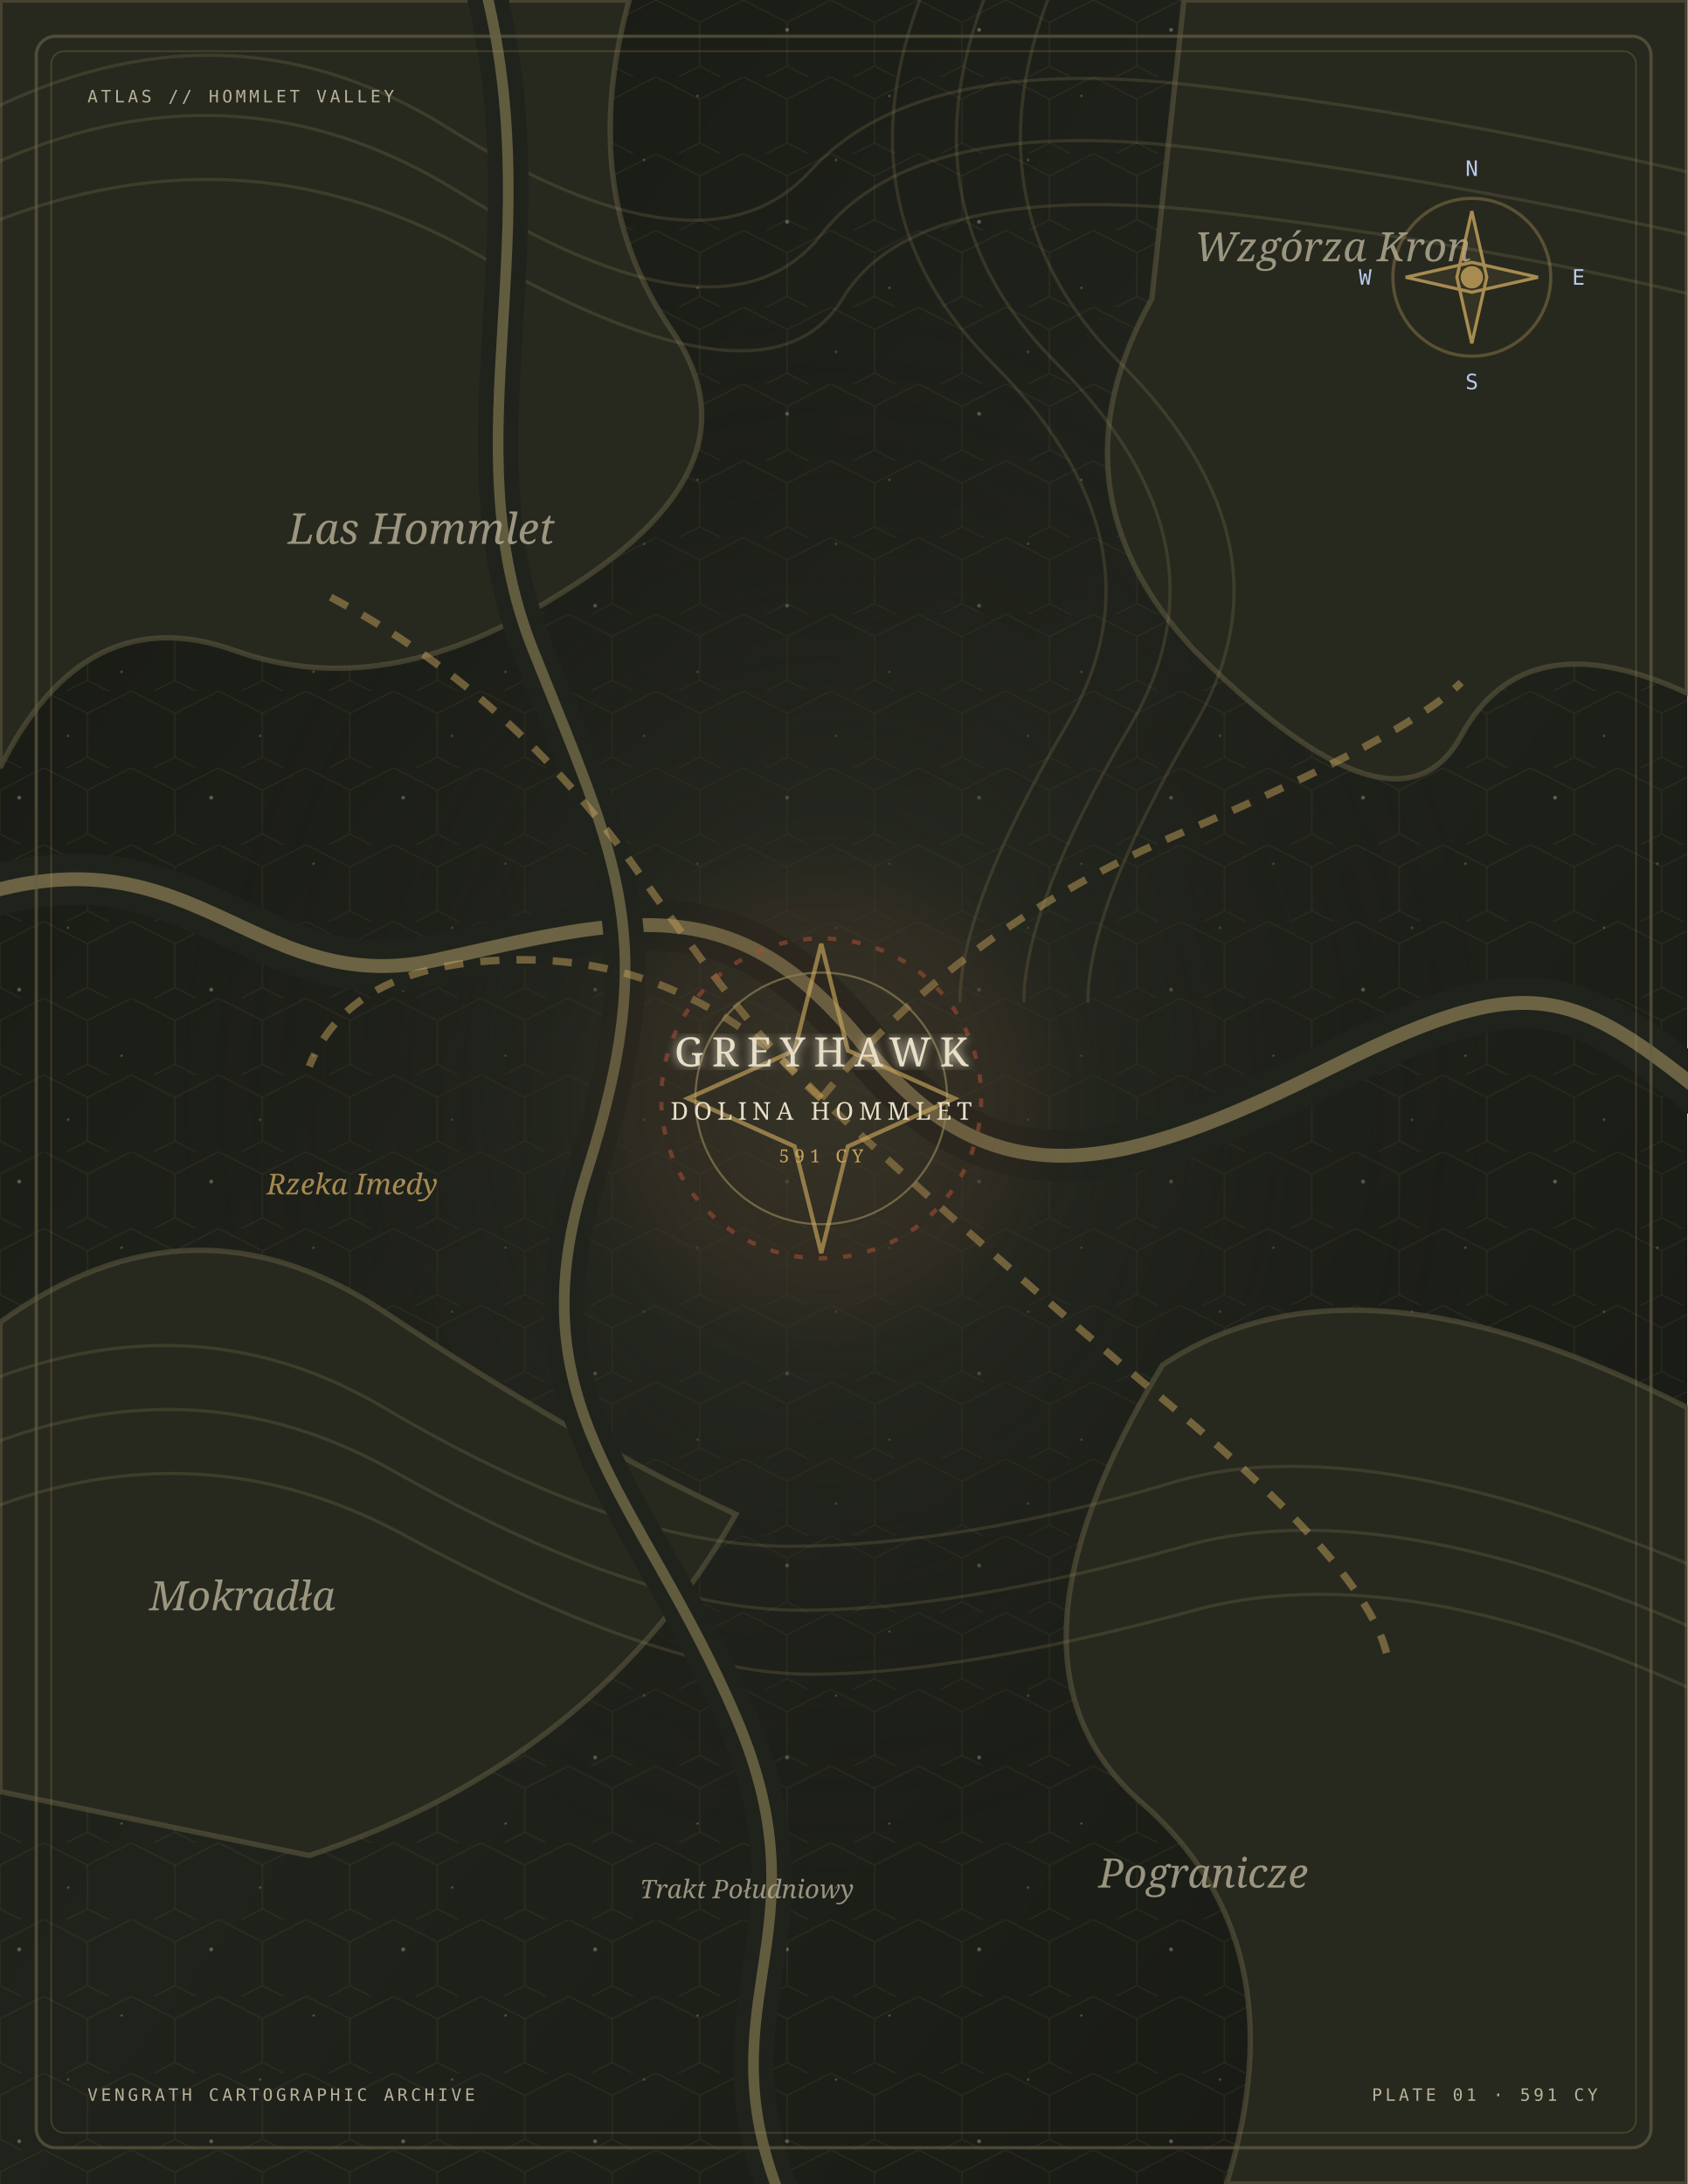
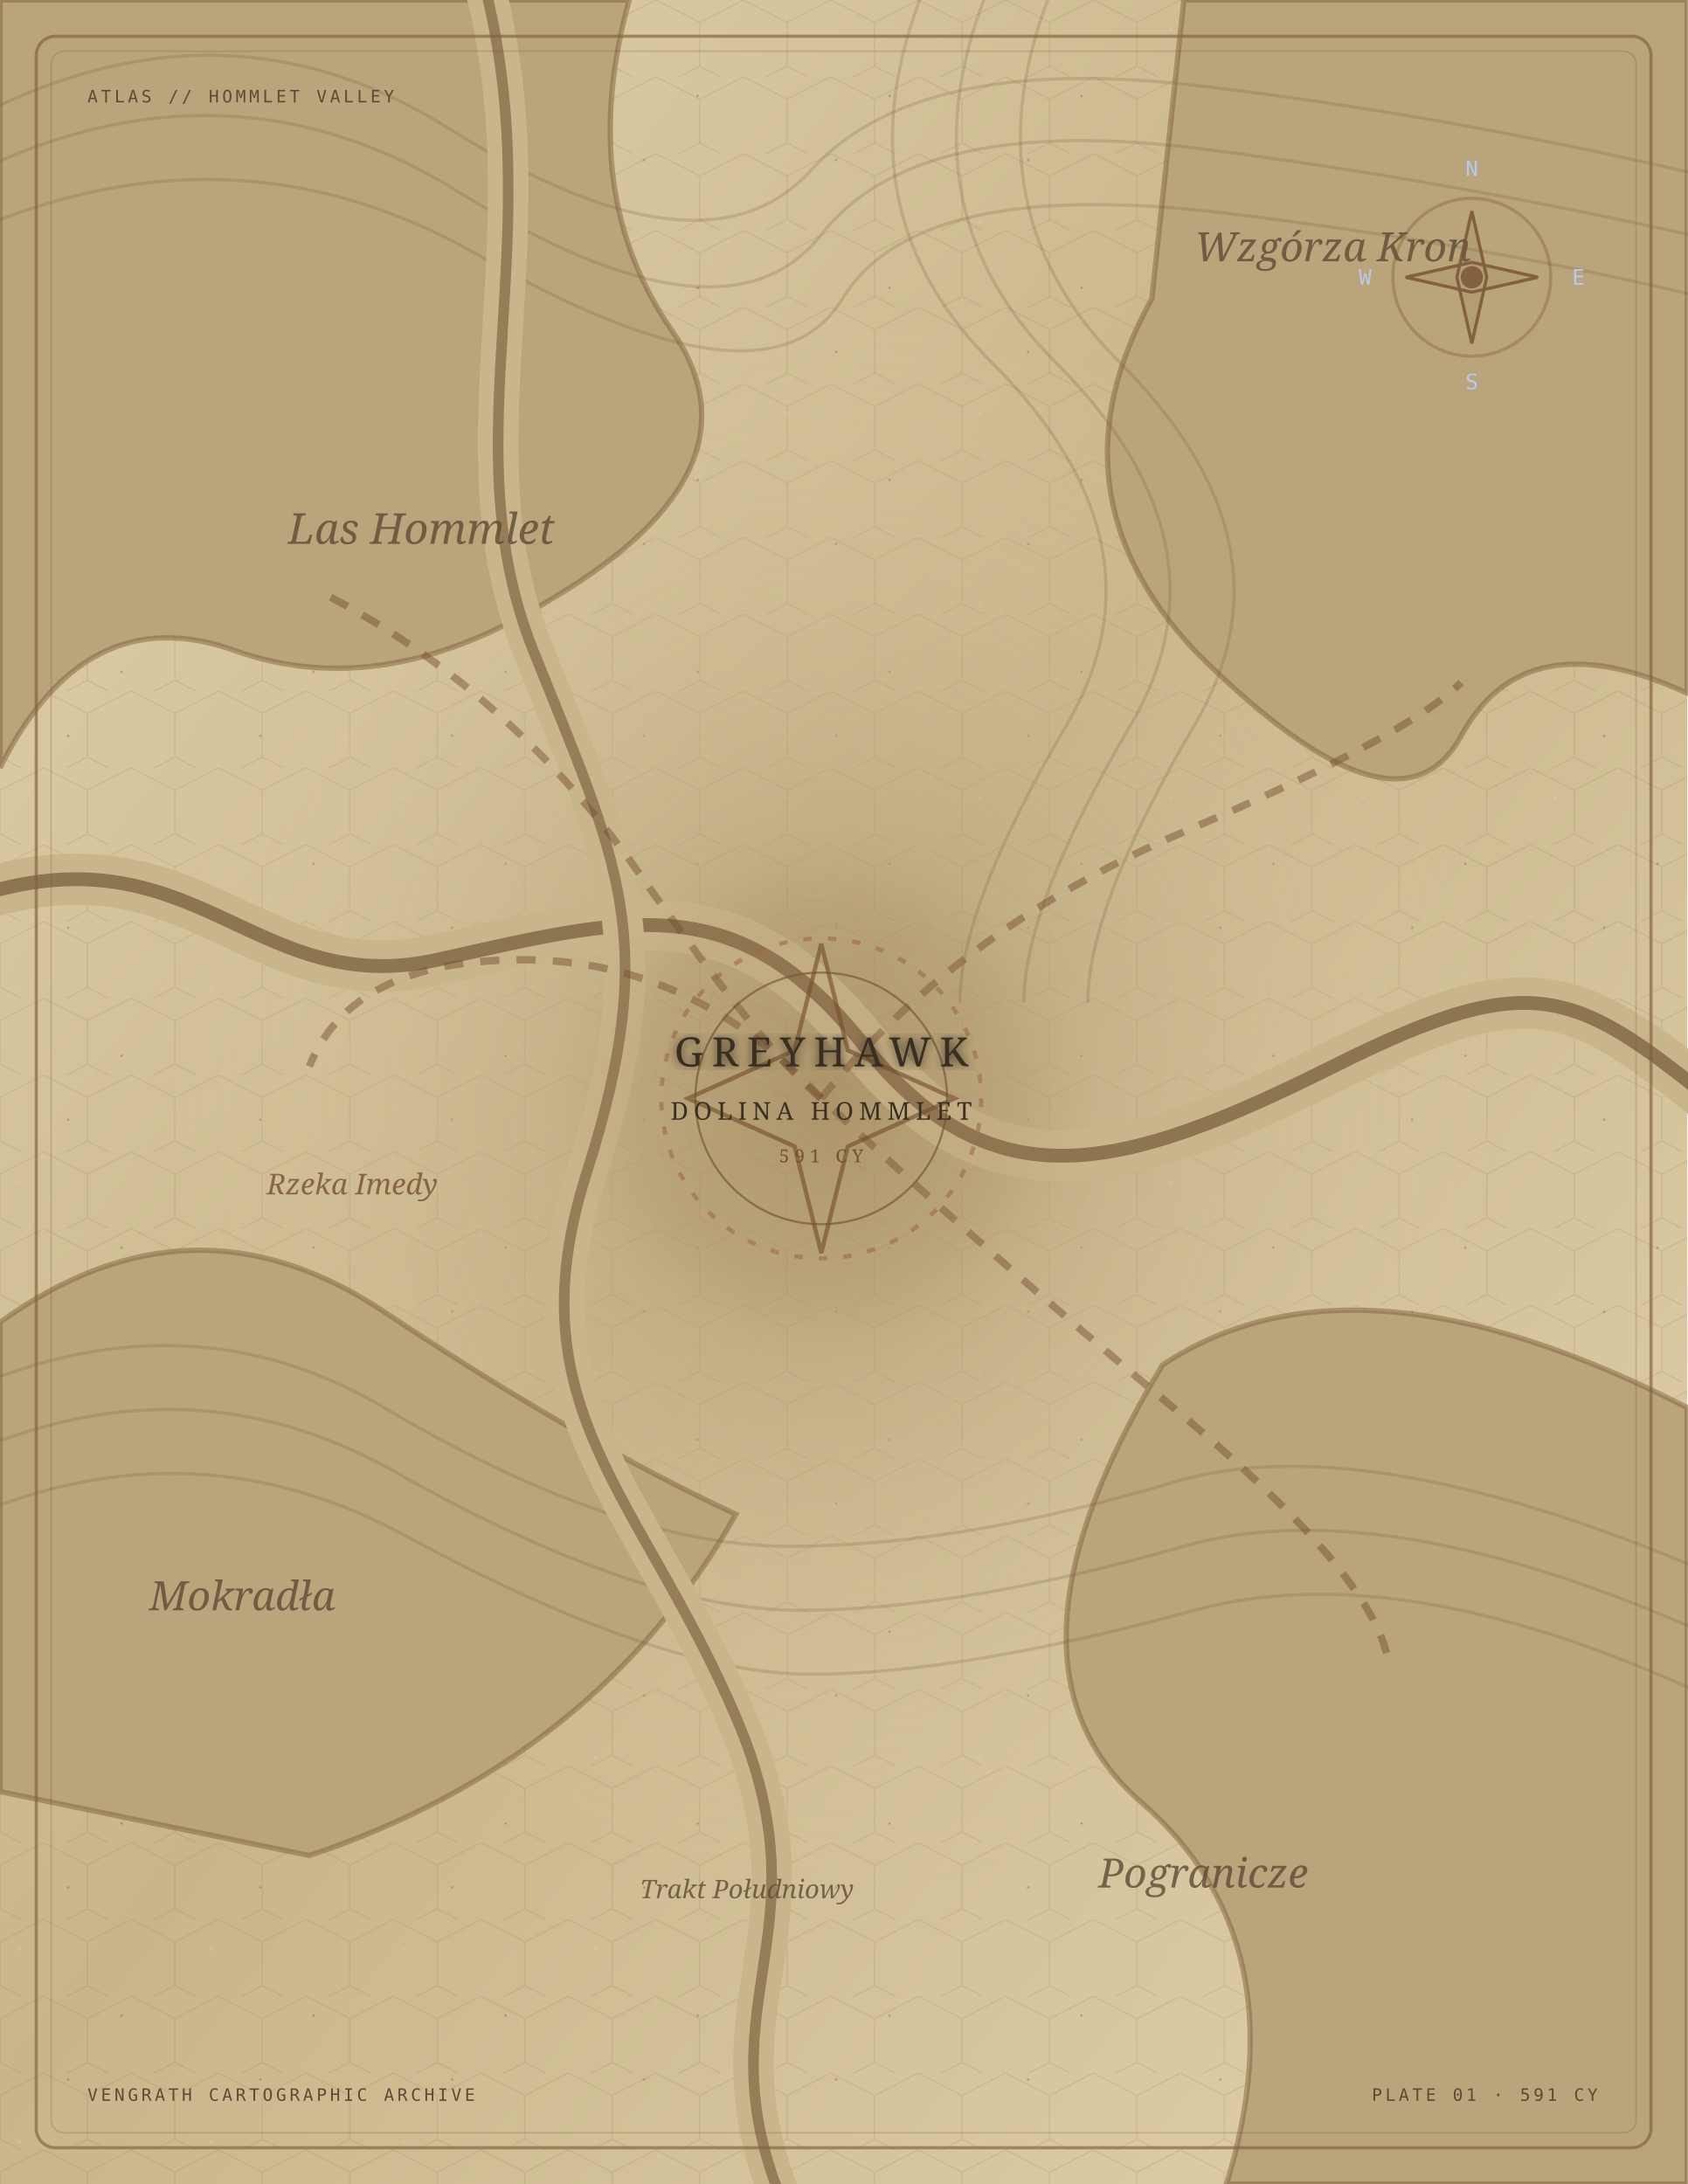
<svg xmlns="http://www.w3.org/2000/svg" width="1582" height="2048" viewBox="0 0 1582 2048">
  <defs>
    <linearGradient id="ground" x1="0" y1="0" x2="1" y2="1">
-       <stop stop-color="#171813" />
-       <stop offset=".48" stop-color="#20231c" />
-       <stop offset="1" stop-color="#171813" />
+       <stop stop-color="#e2d2ad" />
+       <stop offset=".48" stop-color="#c9b58b" />
+       <stop offset="1" stop-color="#e2d2ad" />
    </linearGradient>
    <radialGradient id="glow">
-       <stop stop-color="#34372b" stop-opacity=".65" />
-       <stop offset="1" stop-color="#171813" stop-opacity="0" />
+       <stop stop-color="#a18b61" stop-opacity=".65" />
+       <stop offset="1" stop-color="#e2d2ad" stop-opacity="0" />
    </radialGradient>
    <pattern id="grid" width="82" height="72" patternUnits="userSpaceOnUse">
-       <path d="M41 0L82 21V62L41 83 0 62V21Z" fill="none" stroke="#8b8055" stroke-opacity=".13" stroke-width="1.2" />
+       <path d="M41 0L82 21V62L41 83 0 62V21Z" fill="none" stroke="#765b39" stroke-opacity=".13" stroke-width="1.2" />
    </pattern>
    <pattern id="stars" width="180" height="180" patternUnits="userSpaceOnUse">
      <circle cx="18" cy="28" r="1.8" fill="#d6cfb8" opacity=".35" />
-       <circle cx="114" cy="90" r="1" fill="#c8a45d" opacity=".45" />
-       <circle cx="64" cy="150" r="1.2" fill="#b9b199" opacity=".3" />
+       <circle cx="114" cy="90" r="1" fill="#76502f" opacity=".45" />
+       <circle cx="64" cy="150" r="1.2" fill="#5c4b34" opacity=".3" />
    </pattern>
    <filter id="soft">
      <feGaussianBlur stdDeviation="28" />
    </filter>
    <filter id="glowText">
      <feGaussianBlur stdDeviation="5" result="b" />
      <feMerge>
        <feMergeNode in="b" />
        <feMergeNode in="SourceGraphic" />
      </feMerge>
    </filter>
  </defs>
  <rect width="1582" height="2048" fill="url(#ground)" />
  <rect width="1582" height="2048" fill="url(#stars)" />
  <rect width="1582" height="2048" fill="url(#grid)" />
  <ellipse cx="780" cy="1030" rx="620" ry="750" fill="url(#glow)" />
-   <g fill="#27291f" stroke="#666044" stroke-opacity=".5" stroke-width="5">
+   <g fill="#b9a47b" stroke="#80623c" stroke-opacity=".5" stroke-width="5">
    <path d="M0 0H590Q540 180 630 310T520 560Q360 660 220 610T0 720Z" />
    <path d="M1110 0H1582V650Q1430 580 1370 690T1120 610Q980 460 1080 280Z" />
    <path d="M0 1240Q180 1110 360 1230T690 1420Q560 1650 290 1740L0 1680Z" />
    <path d="M1090 1280Q1270 1160 1582 1320V2048H1150Q1220 1820 1070 1690T1090 1280Z" />
  </g>
-   <g fill="none" stroke="#8b8055" stroke-opacity=".23" stroke-width="3">
+   <g fill="none" stroke="#765b39" stroke-opacity=".23" stroke-width="3">
    <path d="M-90 150Q180 -30 420 120T760 160T1120 80T1660 180" />
    <path d="M-100 205Q180 25 430 180T770 220T1130 140T1670 240" />
    <path d="M-120 265Q180 85 450 240T790 280T1150 200T1680 300" />
    <path d="M-120 1350Q140 1190 360 1320T740 1450T1100 1390T1680 1510" />
    <path d="M-120 1410Q140 1250 370 1380T750 1510T1110 1450T1680 1570" />
    <path d="M-120 1470Q140 1310 380 1440T760 1570T1120 1510T1680 1630" />
    <path d="M900 -80Q760 170 930 340T1000 680T900 940" />
    <path d="M960 -80Q820 170 990 340T1060 680T960 940" />
    <path d="M1020 -80Q880 170 1050 340T1120 680T1020 940" />
  </g>
  <g fill="none" stroke-linecap="round">
-     <path d="M-50 850C180 760 230 940 410 900S690 830 810 980 1050 1100 1250 1000 1480 930 1640 1060" stroke="#20231c" stroke-width="48" />
-     <path d="M-50 850C180 760 230 940 410 900S690 830 810 980 1050 1100 1250 1000 1480 930 1640 1060" stroke="#8b8055" stroke-opacity=".7" stroke-width="13" />
-     <path d="M450 -30C520 220 420 410 500 610S620 880 550 1100 600 1400 690 1610 650 1880 740 2080" stroke="#20231c" stroke-width="38" />
-     <path d="M450 -30C520 220 420 410 500 610S620 880 550 1100 600 1400 690 1610 650 1880 740 2080" stroke="#8b8055" stroke-opacity=".62" stroke-width="10" />
+     <path d="M-50 850C180 760 230 940 410 900S690 830 810 980 1050 1100 1250 1000 1480 930 1640 1060" stroke="#c9b58b" stroke-width="48" />
+     <path d="M-50 850C180 760 230 940 410 900S690 830 810 980 1050 1100 1250 1000 1480 930 1640 1060" stroke="#765b39" stroke-opacity=".7" stroke-width="13" />
+     <path d="M450 -30C520 220 420 410 500 610S620 880 550 1100 600 1400 690 1610 650 1880 740 2080" stroke="#c9b58b" stroke-width="38" />
+     <path d="M450 -30C520 220 420 410 500 610S620 880 550 1100 600 1400 690 1610 650 1880 740 2080" stroke="#765b39" stroke-opacity=".62" stroke-width="10" />
  </g>
-   <g fill="none" stroke="#c8a45d" stroke-opacity=".48" stroke-width="7" stroke-dasharray="18 16">
+   <g fill="none" stroke="#76502f" stroke-opacity=".48" stroke-width="7" stroke-dasharray="18 16">
    <path d="M310 560Q480 650 600 820T770 1030Q920 1170 1100 1320T1300 1550" />
    <path d="M770 1030Q650 900 490 900T290 1000" />
    <path d="M770 1030Q900 870 1110 780T1370 640" />
  </g>
-   <circle cx="770" cy="1030" r="210" fill="#70402e" opacity=".14" filter="url(#soft)" />
-   <circle cx="770" cy="1030" r="150" fill="none" stroke="#a84f35" stroke-opacity=".55" stroke-width="4" stroke-dasharray="8 15" />
-   <circle cx="770" cy="1030" r="118" fill="none" stroke="#8b8055" stroke-opacity=".7" stroke-width="2" />
-   <path d="M770 885L795 985 895 1030 795 1075 770 1175 745 1075 645 1030 745 985Z" fill="none" stroke="#c8a45d" stroke-width="4" stroke-opacity=".65" />
-   <g fill="#e8dfc8" font-family="Georgia,serif" text-anchor="middle">
+   <circle cx="770" cy="1030" r="210" fill="#997347" opacity=".14" filter="url(#soft)" />
+   <circle cx="770" cy="1030" r="150" fill="none" stroke="#9a6541" stroke-opacity=".55" stroke-width="4" stroke-dasharray="8 15" />
+   <circle cx="770" cy="1030" r="118" fill="none" stroke="#765b39" stroke-opacity=".7" stroke-width="2" />
+   <path d="M770 885L795 985 895 1030 795 1075 770 1175 745 1075 645 1030 745 985Z" fill="none" stroke="#76502f" stroke-width="4" stroke-opacity=".65" />
+   <g fill="#392f23" font-family="Georgia,serif" text-anchor="middle">
    <text x="770" y="1000" font-size="38" letter-spacing="8" filter="url(#glowText)">GREYHAWK</text>
    <text x="770" y="1050" font-size="23" letter-spacing="5">DOLINA HOMMLET</text>
-     <text x="770" y="1090" font-size="17" letter-spacing="5" fill="#c8a45d">591 CY</text>
+     <text x="770" y="1090" font-size="17" letter-spacing="5" fill="#76502f">591 CY</text>
  </g>
-   <g font-family="Georgia,serif" font-style="italic" fill="#b9b199" opacity=".8">
+   <g font-family="Georgia,serif" font-style="italic" fill="#5c4b34" opacity=".8">
    <text x="270" y="510" font-size="40">Las Hommlet</text>
    <text x="1120" y="245" font-size="38">Wzgórza Kron</text>
    <text x="1030" y="1770" font-size="38">Pogranicze</text>
    <text x="140" y="1510" font-size="38">Mokradła</text>
-     <text x="250" y="1120" font-size="27" fill="#c8a45d">Rzeka Imedy</text>
+     <text x="250" y="1120" font-size="27" fill="#76502f">Rzeka Imedy</text>
    <text x="600" y="1780" font-size="24">Trakt Południowy</text>
  </g>
-   <g transform="translate(1380 260)" stroke="#c8a45d" fill="none" stroke-width="3" opacity=".8">
+   <g transform="translate(1380 260)" stroke="#76502f" fill="none" stroke-width="3" opacity=".8">
    <circle r="74" stroke-opacity=".4" />
-     <path d="M0 -62L14 0 0 62 -14 0Z M-62 0L0 -14 62 0 0 14Z" fill="#c8a45d" fill-opacity=".1" />
-     <circle r="9" fill="#c8a45d" />
+     <path d="M0 -62L14 0 0 62 -14 0Z M-62 0L0 -14 62 0 0 14Z" fill="#76502f" fill-opacity=".1" />
+     <circle r="9" fill="#76502f" />
  </g>
  <g fill="#b9c8ed" font-family="monospace" font-size="20" text-anchor="middle">
    <text x="1380" y="165">N</text>
    <text x="1380" y="365">S</text>
    <text x="1280" y="267">W</text>
    <text x="1480" y="267">E</text>
  </g>
-   <rect x="34" y="34" width="1514" height="1980" rx="18" fill="none" stroke="#666044" stroke-opacity=".65" stroke-width="3" />
-   <rect x="48" y="48" width="1486" height="1952" rx="12" fill="none" stroke="#c8a45d" stroke-opacity=".22" stroke-width="1.5" />
-   <g fill="#b9b199" font-family="monospace" font-size="16" letter-spacing="3">
+   <rect x="34" y="34" width="1514" height="1980" rx="18" fill="none" stroke="#80623c" stroke-opacity=".65" stroke-width="3" />
+   <rect x="48" y="48" width="1486" height="1952" rx="12" fill="none" stroke="#76502f" stroke-opacity=".22" stroke-width="1.5" />
+   <g fill="#5c4b34" font-family="monospace" font-size="16" letter-spacing="3">
    <text x="82" y="96">ATLAS // HOMMLET VALLEY</text>
    <text x="82" y="1970">VENGRATH CARTOGRAPHIC ARCHIVE</text>
    <text x="1498" y="1970" text-anchor="end">PLATE 01 · 591 CY</text>
  </g>
</svg>
